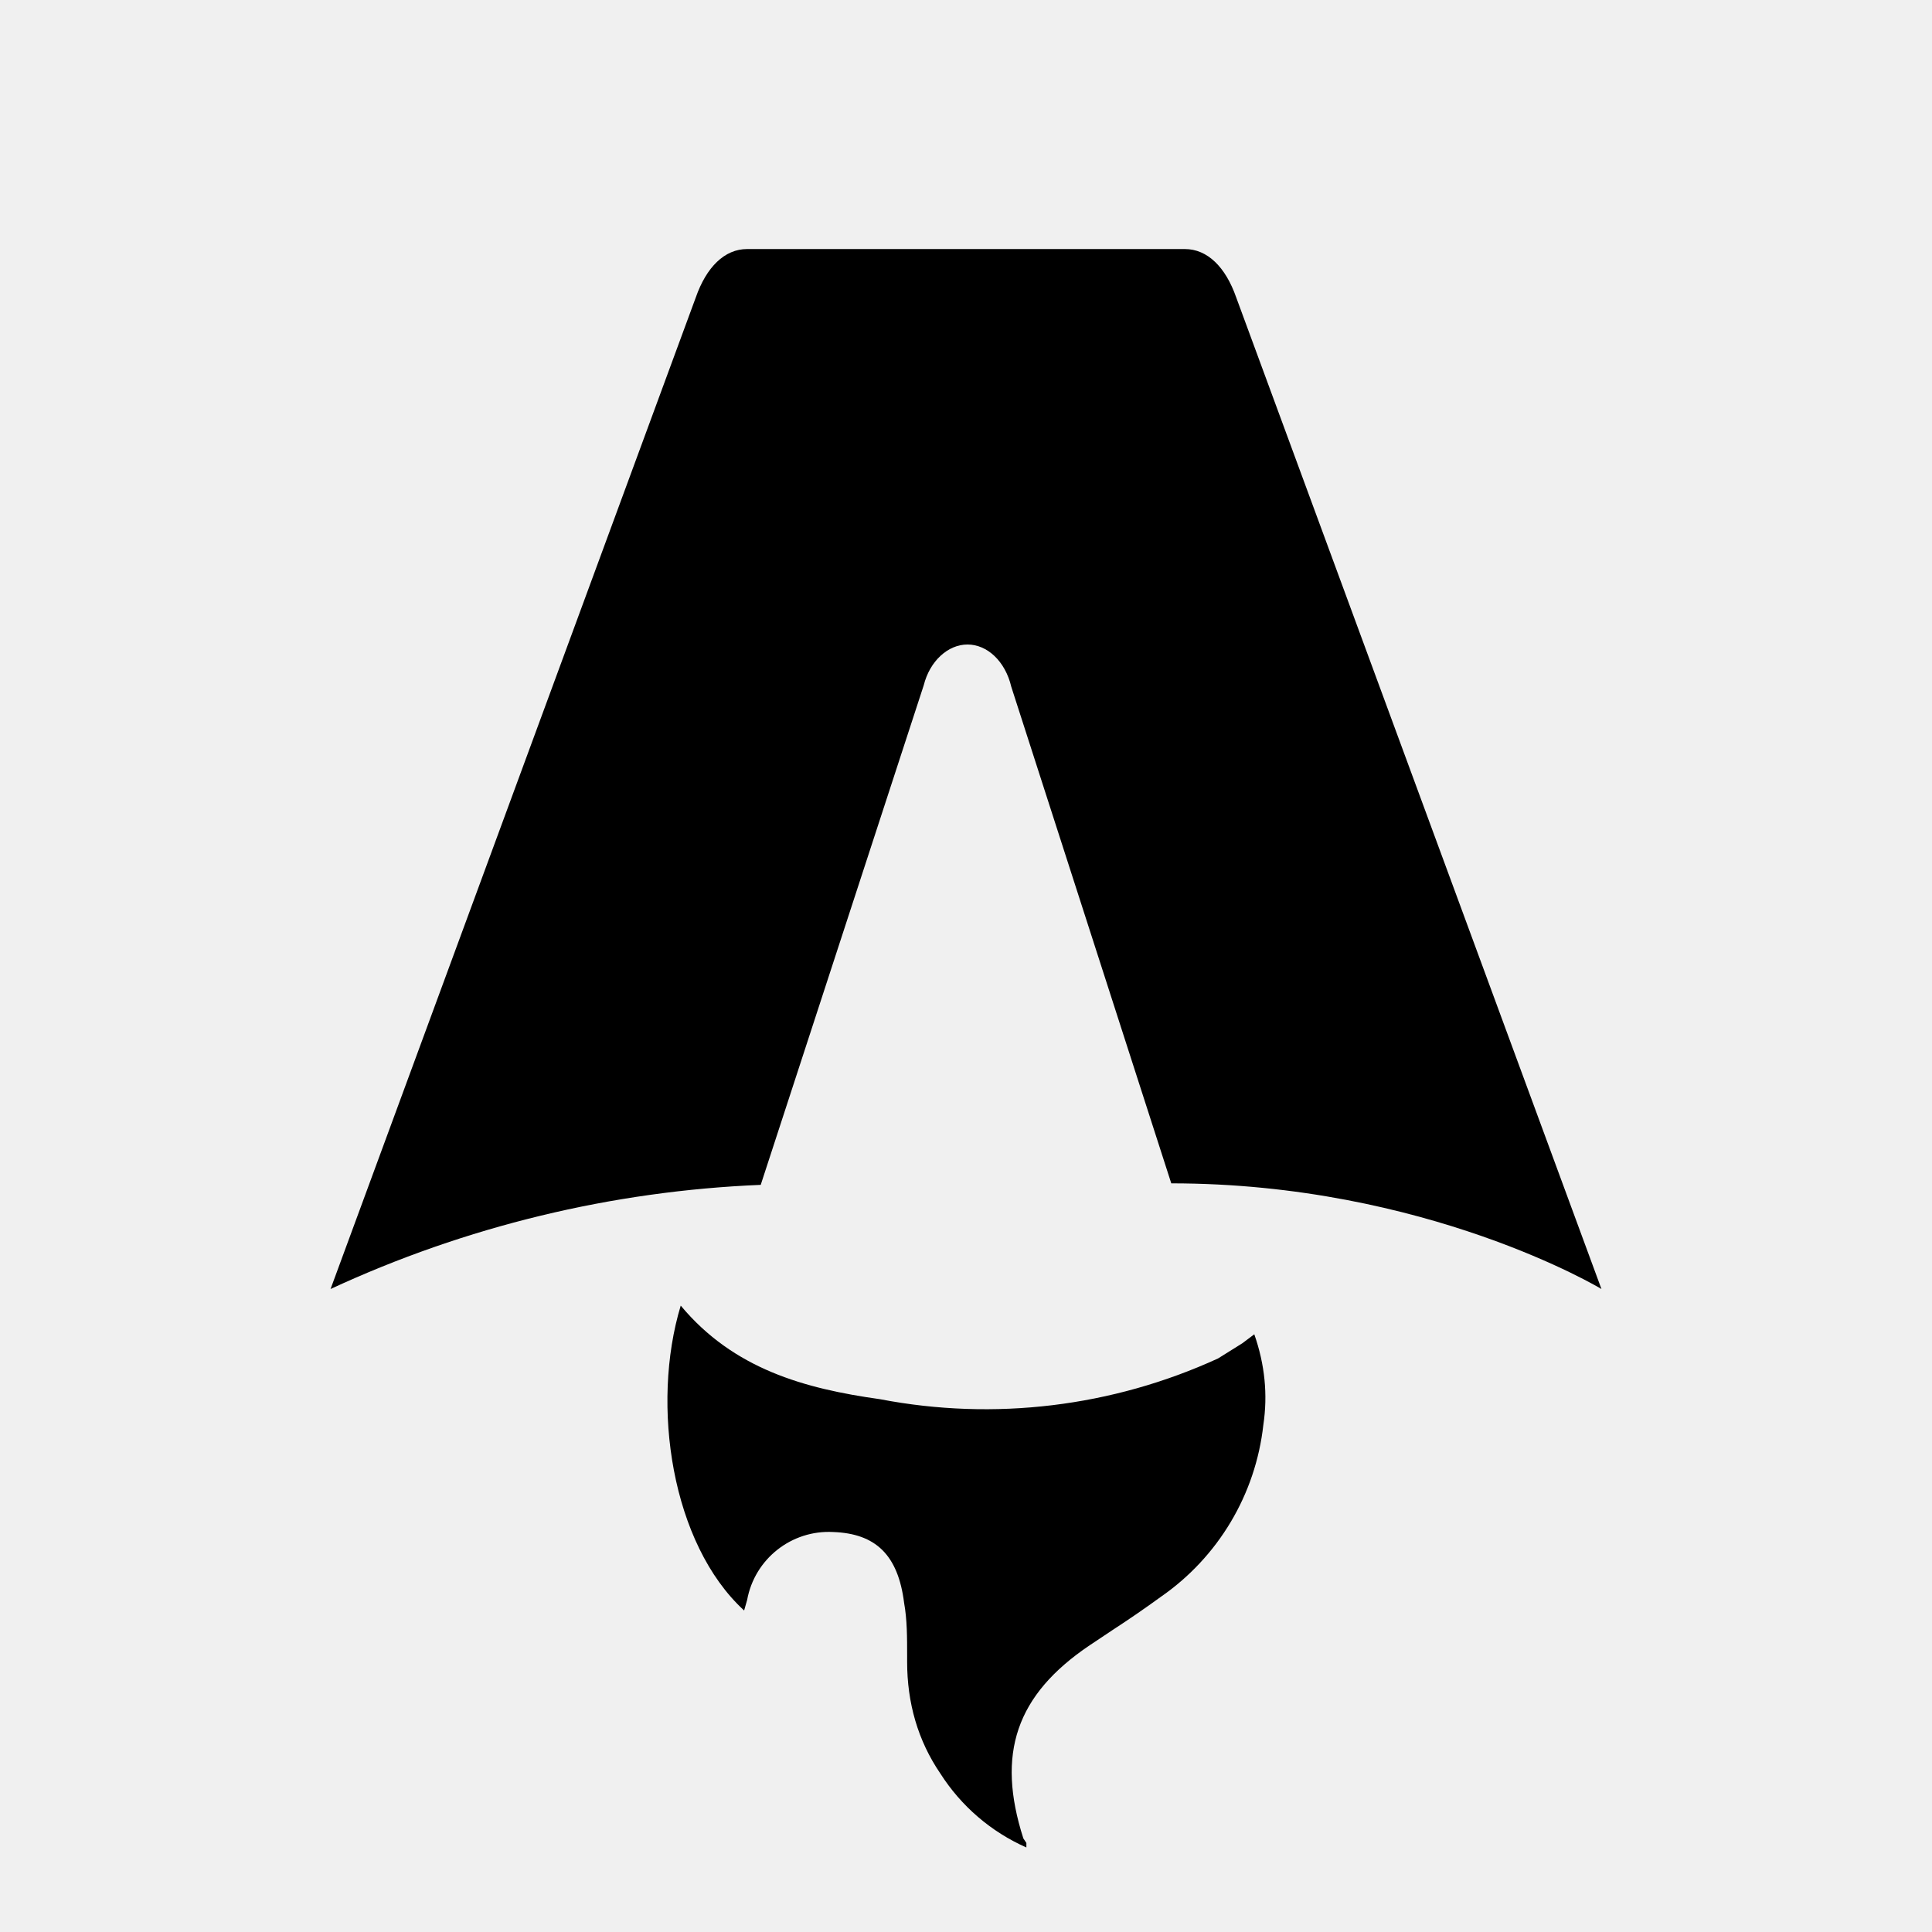
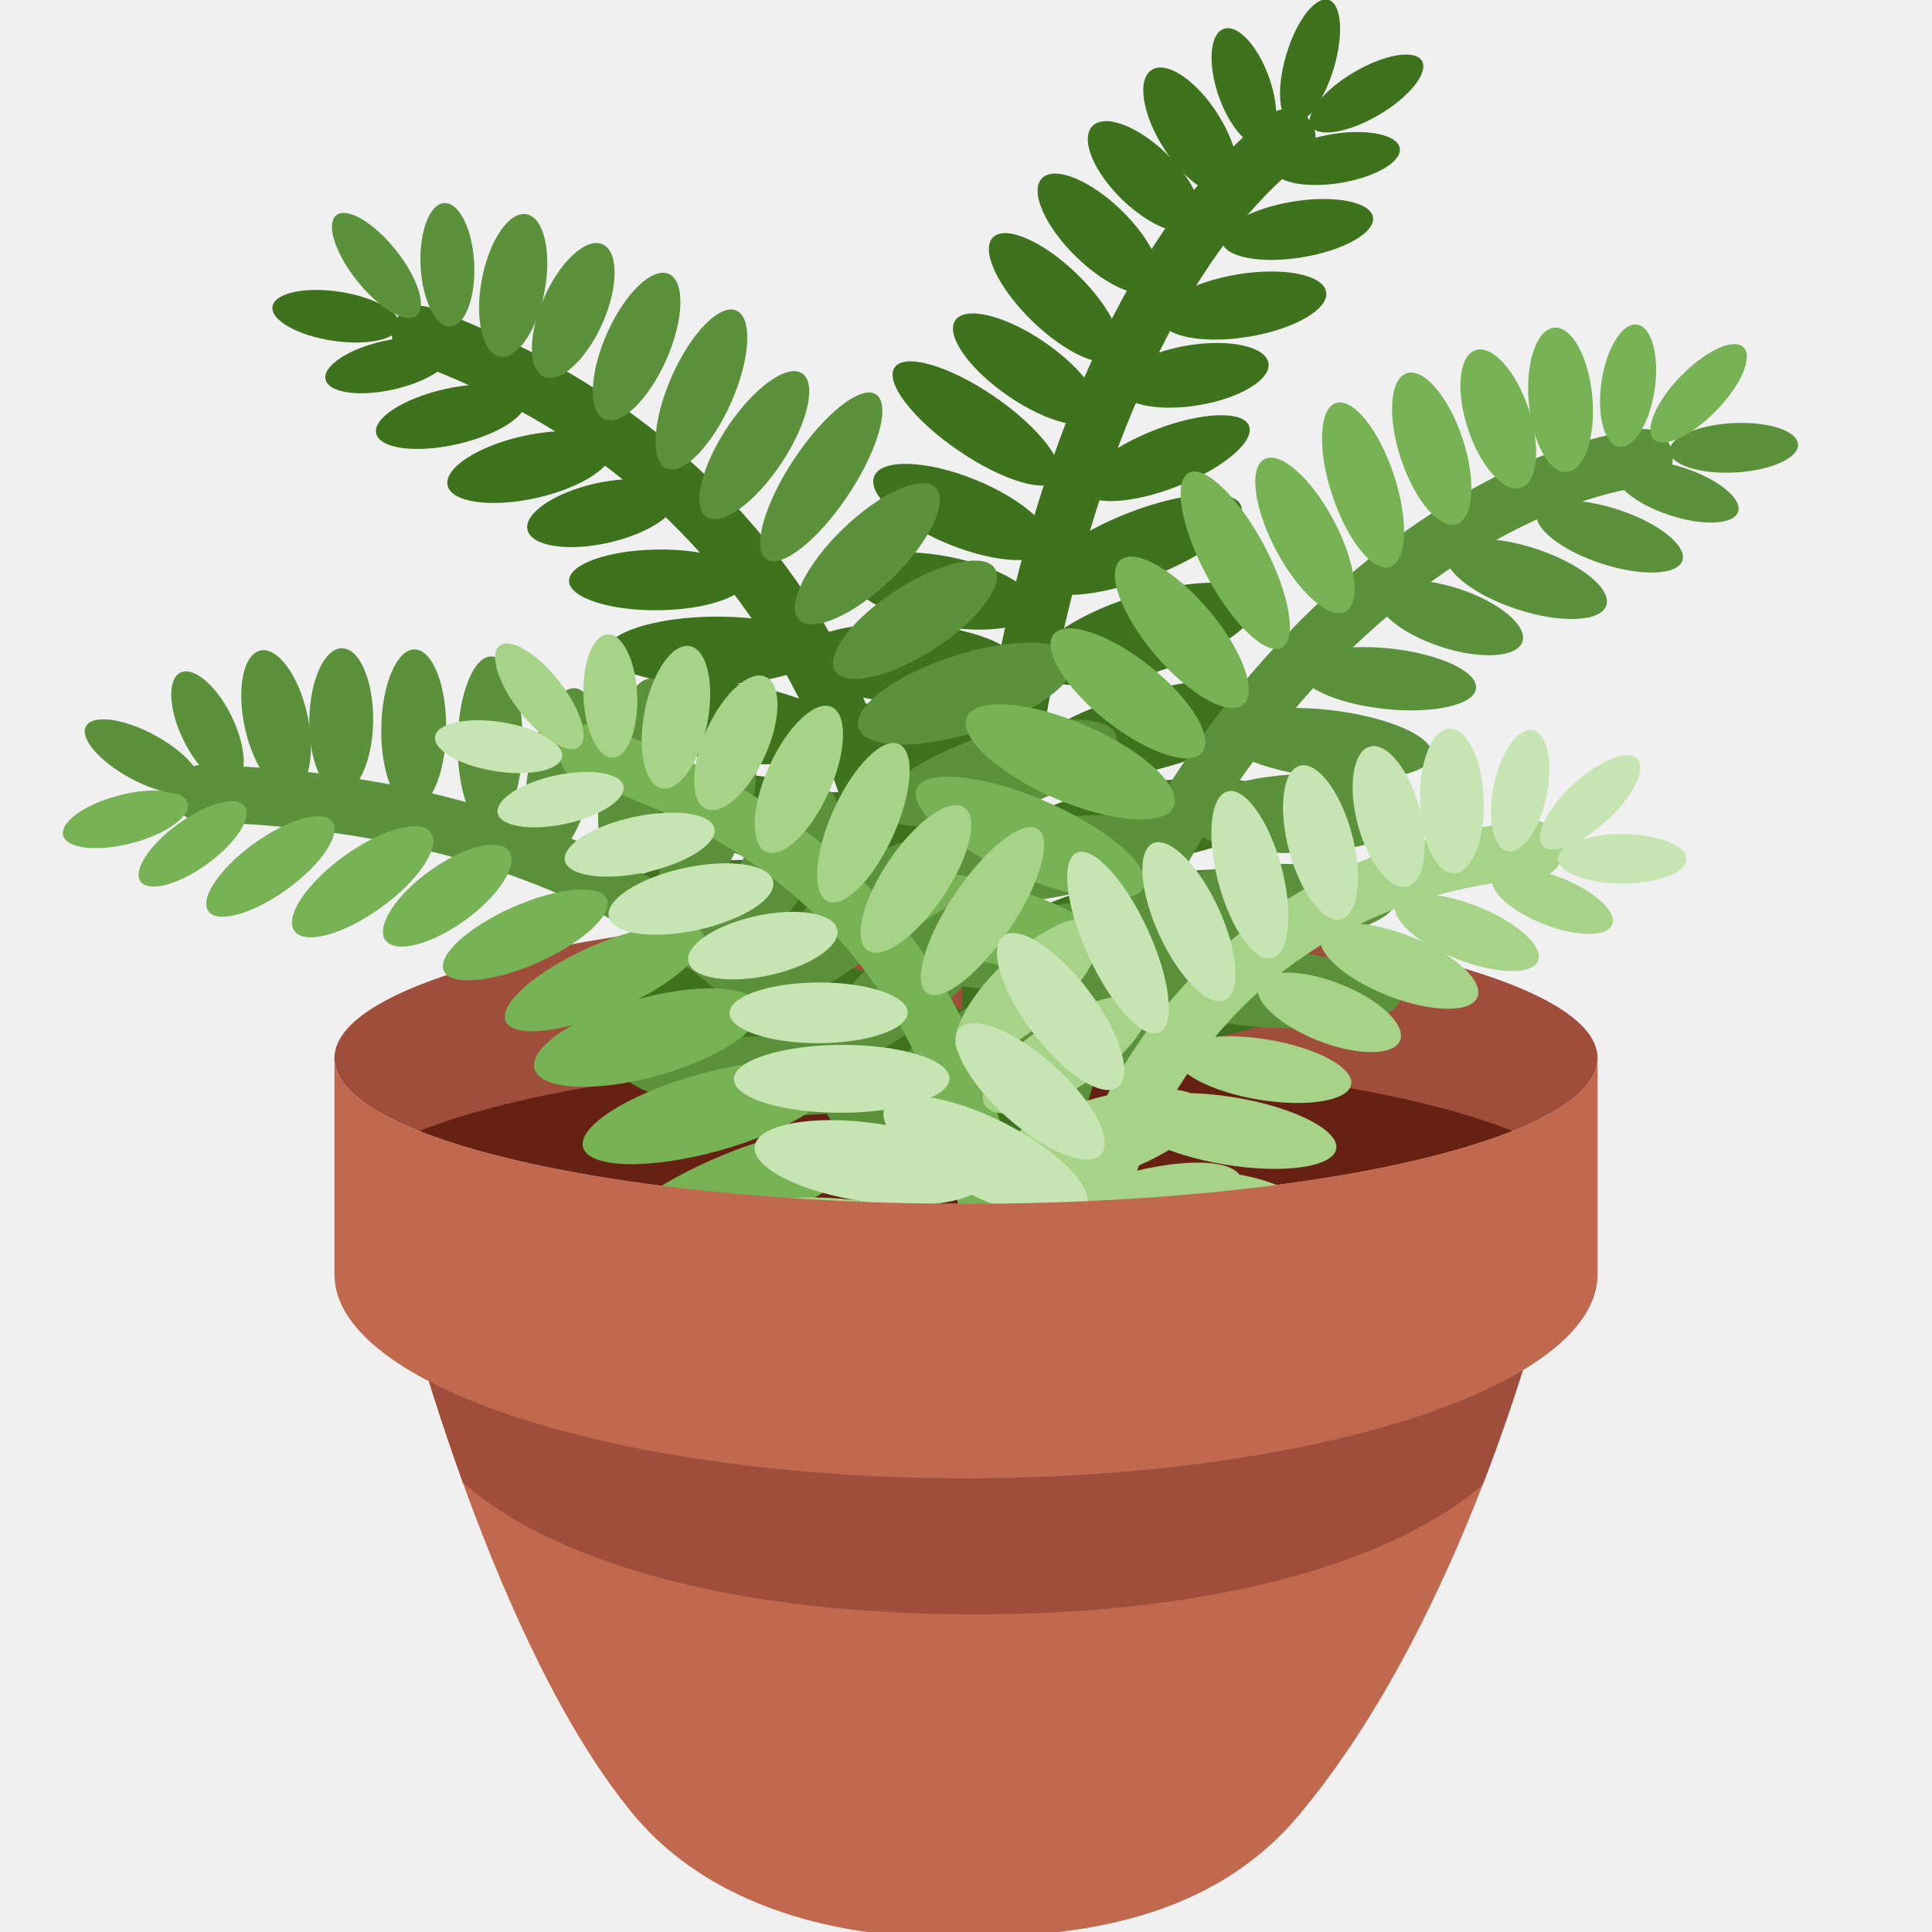
- <svg xmlns="http://www.w3.org/2000/svg" fill="none" viewBox="0 0 128 128">
-   <path d="M50.4 78.5a75.1 75.1 0 0 0-28.5 6.9l24.2-65.7c.7-2 1.9-3.2 3.4-3.2h29c1.5 0 2.7 1.2 3.4 3.2l24.2 65.7s-11.6-7-28.5-7L67 45.5c-.4-1.7-1.6-2.8-2.9-2.8-1.3 0-2.5 1.1-2.9 2.7L50.4 78.5Zm-1.1 28.2Zm-4.2-20.2c-2 6.6-.6 15.8 4.2 20.2a17.5 17.5 0 0 1 .2-.7 5.5 5.5 0 0 1 5.7-4.5c2.8.1 4.3 1.5 4.7 4.7.2 1.1.2 2.3.2 3.5v.4c0 2.7.7 5.2 2.2 7.4a13 13 0 0 0 5.7 4.9v-.3l-.2-.3c-1.8-5.6-.5-9.5 4.4-12.8l1.5-1a73 73 0 0 0 3.2-2.2 16 16 0 0 0 6.8-11.4c.3-2 .1-4-.6-6l-.8.6-1.6 1a37 37 0 0 1-22.4 2.7c-5-.7-9.7-2-13.2-6.2Z" />
-   <style>
-         path { fill: #000; }
-         @media (prefers-color-scheme: dark) {
-             path { fill: #FFF; }
-         }
-     </style>
+ <svg xmlns="http://www.w3.org/2000/svg" width="36" height="36" viewBox="0 0 36 36">
+   <path fill="#c1694f" d="M17.094 24.242H7.56s1.653 6.469 4.254 9.581c1.771 2.118 4.75 2.282 5.81 2.282c2.118 0 4.818-.174 6.589-2.294c3.087-3.691 4.534-9.569 4.534-9.569z" />
+   <path fill="#a04e3c" d="M27.628 27.666c.458-1.18.771-2.184.947-2.795a2.5 2.5 0 0 0-.432-.629H8.164a2.5 2.5 0 0 0-.432.628c.174.608.479 1.608.892 2.753c1.535 1.364 4.723 2.458 9.529 2.458c4.754 0 7.922-1.072 9.475-2.415" />
+   <ellipse cx="18" cy="19.716" fill="#a04e3c" rx="11.768" ry="2.716" />
+   <path fill="#662113" d="M7.819 21.073c2.036.811 5.828 1.358 10.181 1.358s8.145-.547 10.181-1.358c-2.036-.811-5.828-1.358-10.181-1.358s-8.145.548-10.181 1.358" />
+   <g fill="#3e721d">
+     <path d="M18.733 23.524a.53.53 0 0 1-.525-.452c-1.074-7.082.905-17.425 5.465-20.944a.533.533 0 0 1 .651.843c-4.145 3.198-6.091 13.166-5.064 19.941a.53.53 0 0 1-.527.612" />
+     <path d="M18.745 15.719c.061.401 1.265.552 2.69.335c1.424-.216 2.53-.717 2.469-1.118s-1.265-.552-2.69-.335c-1.425.215-2.53.716-2.469 1.118m.095 1.739c.061.401 1.358.537 2.897.304s2.737-.748 2.676-1.15s-1.358-.537-2.897-.304s-2.737.748-2.676 1.15" />
+     <ellipse cx="21.824" cy="18.734" rx="3.083" ry=".735" transform="rotate(-8.632 21.821 18.732)" />
+     <path d="M19.095 14.226c.103.393 1.236.435 2.531.095c1.294-.34 2.26-.935 2.157-1.327c-.103-.393-1.236-.435-2.531-.095c-1.294.341-2.26.935-2.157 1.327m.178-1.765c.121.388 1.149.411 2.298.053c1.148-.358 1.98-.963 1.859-1.35s-1.149-.411-2.298-.053c-1.148.358-1.98.963-1.859 1.35m.105-1.584c.127.325 1.068.263 2.102-.14s1.77-.993 1.643-1.318s-1.068-.263-2.102.14c-1.034.402-1.769.992-1.643 1.318m.802-1.738c.113.291.898.258 1.752-.075c.854-.332 1.455-.838 1.342-1.129s-.898-.258-1.752.075c-.855.333-1.456.838-1.342 1.129m.652-1.918c.05.308.718.456 1.493.331c.774-.126 1.361-.478 1.311-.786s-.718-.456-1.493-.331c-.774.125-1.361.477-1.311.786m.786-1.276c.052.322.787.47 1.641.331s1.504-.512 1.452-.834s-.787-.47-1.641-.331s-1.504.512-1.452.834m1.152-1.441c.047.287.714.417 1.491.291s1.369-.461 1.322-.748s-.714-.417-1.491-.291c-.776.127-1.368.462-1.322.748m.949-1.358c.041.251.603.369 1.256.263s1.149-.396 1.108-.647s-.603-.369-1.256-.263s-1.149.396-1.108.647" />
+     <path d="M24.431 2.351c.129.219.696.124 1.266-.212s.927-.786.798-1.005s-.696-.124-1.266.212s-.927.786-.798 1.005" />
+     <path d="M24.066 2.291c.244.073.596-.381.786-1.014c.19-.634.147-1.206-.096-1.28c-.244-.073-.596.381-.786 1.014c-.19.634-.147 1.207.096 1.28m-10.796 13.2c0 .406 1.168.735 2.609.735s2.609-.329 2.609-.735s-1.168-.735-2.609-.735s-2.609.329-2.609.735m-.336 1.458c-.039.404 1.092.844 2.526.981c1.434.138 2.628-.078 2.667-.482s-1.092-.844-2.526-.981c-1.434-.138-2.628.078-2.667.482m-.537 1.653c-.039.404 1.22.856 2.811 1.009s2.913-.051 2.952-.455s-1.22-.856-2.811-1.009c-1.592-.153-2.913.051-2.952.455m1.64-4.934c-.034.405.968.818 2.237.924s2.325-.137 2.359-.541c.034-.405-.968-.818-2.237-.924s-2.325.136-2.359.541m.778-1.404c-.018.406.907.776 2.065.828c1.159.051 2.113-.236 2.131-.641c.018-.406-.907-.776-2.065-.828c-1.159-.052-2.113.235-2.131.641" />
+     <path d="M15.825 10.677c-.068.352.654.788 1.612.973s1.79.049 1.858-.303s-.654-.788-1.612-.973s-1.79-.049-1.858.303m.464-1.802c-.135.333.489.9 1.393 1.267s1.747.395 1.882.063c.135-.333-.488-.9-1.393-1.267s-1.747-.395-1.882-.063m.381-2.029c-.189.275.338.966 1.178 1.543s1.673.821 1.863.546s-.338-.966-1.178-1.543s-1.674-.821-1.863-.546m1.131-.878c-.189.275.251.906.983 1.409s1.479.687 1.668.412s-.251-.906-.983-1.409s-1.479-.687-1.668-.412m.7-1.543c-.233.239.094.936.731 1.555s1.341.927 1.574.688s-.094-.936-.731-1.555c-.636-.619-1.341-.927-1.574-.688m.914-1.103c-.233.239.054.896.64 1.466s1.25.839 1.483.599c.233-.239-.054-.896-.64-1.466s-1.25-.838-1.483-.599m.94-.972c-.229.235.018.848.553 1.367s1.153.75 1.382.515s-.018-.848-.553-1.367s-1.153-.751-1.382-.515" />
+     <ellipse cx="22.186" cy="2.439" rx=".595" ry="1.349" transform="rotate(-32.542 22.187 2.44)" />
+     <path d="M22.804.537c-.261.09-.305.65-.097 1.251s.588 1.014.849.923s.305-.65.097-1.251s-.588-1.013-.849-.923" />
+   </g>
+   <path fill="#3e721d" d="M16.885 23.63a.534.534 0 0 1-.453-.576c.753-8.173-2.365-13.97-8.781-16.321a.53.53 0 0 1-.316-.682a.53.53 0 0 1 .683-.317c6.912 2.532 10.277 8.718 9.475 17.418a.53.53 0 0 1-.608.478" />
+   <path fill="#3e721d" d="M16.664 16.81c-.008.406-1.181.713-2.622.686s-2.602-.378-2.595-.784c.008-.406 1.182-.713 2.622-.687c1.441.028 2.602.379 2.595.785m-.002 1.758c-.008.406-1.181.713-2.622.687s-2.912-.478-2.904-.884c.007-.406 1.491-.613 2.932-.586c1.44.026 2.601.377 2.594.783" />
+   <path fill="#5c913b" d="M17.077 20.098c-.008.406-1.181.713-2.622.687c-1.44-.027-2.912-.478-2.904-.884s1.491-.613 2.932-.586s2.601.378 2.594.783" />
+   <path fill="#3e721d" d="M16.499 15.517c-.054.402-1.173.584-2.5.405s-2.358-.65-2.304-1.052s1.174-.584 2.5-.405s2.358.65 2.304 1.052m-.744-1.769c-.054.402-1.064.599-2.256.438s-2.114-.617-2.06-1.019s1.064-.599 2.256-.438s2.114.617 2.06 1.019" />
+   <path fill="#3e721d" d="M15.314 12.1c.004.349-.893.642-2.002.654c-1.11.012-2.012-.261-2.016-.61s.893-.642 2.002-.654s2.012.261 2.016.61m-1.392-1.313c.003.312-.737.574-1.653.584c-.917.01-1.662-.235-1.666-.547c-.003-.312.737-.574 1.653-.584c.917-.011 1.663.234 1.666.547M12.601 9.25c.068.305-.496.691-1.262.863c-.765.172-1.441.064-1.51-.24c-.068-.305.496-.691 1.262-.863s1.442-.065 1.51.24m-1.204-.891c.071.318-.555.73-1.399.919s-1.587.086-1.658-.232s.555-.73 1.399-.919s1.586-.086 1.658.232M9.79 7.452c.064.283-.507.653-1.275.826s-1.441.082-1.505-.201s.507-.653 1.275-.826s1.442-.082 1.505.201m-1.387-.907c.056.248-.422.567-1.068.712c-.645.145-1.214.062-1.269-.187c-.056-.248.422-.567 1.067-.712c.646-.145 1.214-.061 1.27.187" />
+   <path fill="#3e721d" d="M7.446 6.073c-.038.251-.6.375-1.254.275s-1.153-.384-1.114-.636c.038-.251.6-.375 1.254-.275c.653.1 1.152.385 1.114.636" />
+   <path fill="#5c913b" d="M7.762 5.882c-.198.159-.694-.131-1.107-.648s-.587-1.065-.388-1.223s.695.131 1.108.648c.412.517.586 1.064.387 1.223m14.18 9.727c.065.401-1.036.912-2.458 1.141s-2.628.09-2.692-.311s1.036-.912 2.458-1.141s2.628-.09 2.692.311m.884 1.279c.065.401-1.478 1.199-2.901 1.429s-2.628.09-2.693-.311s1.036-.912 2.458-1.141c1.424-.229 3.071-.378 3.136.023m.553 1.679c.065.401-1.877 1.301-3.299 1.53s-2.628.09-2.692-.311s1.036-.912 2.458-1.141s3.468-.479 3.533-.078m-2.585-4.869c.124.387-.758 1.016-1.97 1.405c-1.212.39-2.296.392-2.42.005s.758-1.016 1.97-1.405s2.296-.391 2.42-.005m-.799-1.416c.124.387-.67.988-1.774 1.342s-2.1.329-2.224-.057c-.124-.387.67-.988 1.774-1.342s2.099-.33 2.224.057m-1.459-1.692c.194.302-.313.975-1.133 1.504s-1.643.713-1.837.411s.313-.975 1.133-1.504c.82-.528 1.642-.712 1.837-.411m-1.102-1.499c.249.258-.118 1.017-.82 1.695s-1.473 1.018-1.723.76c-.249-.258.118-1.017.82-1.695s1.474-1.018 1.723-.76m-1.11-1.741c.278.185.047 1.022-.517 1.871c-.564.848-1.247 1.386-1.525 1.201s-.047-1.022.517-1.871c.564-.848 1.247-1.386 1.525-1.201m-1.377-.393c.278.185.105.934-.387 1.674s-1.116 1.189-1.394 1.004s-.105-.934.387-1.674c.491-.739 1.115-1.189 1.394-1.004m-1.225-1.17c.305.135.261.903-.099 1.715s-.899 1.36-1.204 1.225s-.261-.903.099-1.715c.359-.812.899-1.361 1.204-1.225m-1.259-.683c.305.135.284.851-.047 1.599s-.848 1.245-1.153 1.109s-.284-.851.047-1.599s.847-1.244 1.153-1.109m-1.235-.552c.3.133.299.793-.003 1.475c-.302.681-.79 1.126-1.09.993s-.299-.793.003-1.475c.302-.681.79-1.126 1.09-.993" />
+   <path fill="#5c913b" d="M9.812 3.992c.323.061.473.704.335 1.436s-.511 1.277-.834 1.216s-.473-.704-.335-1.436c.138-.733.511-1.277.834-1.216M8.28 3.784c.276-.014.525.49.556 1.124s-.167 1.16-.443 1.173s-.525-.49-.556-1.124s.167-1.16.443-1.173m10.596 21.305a.532.532 0 0 1-.528-.603C19.829 13.45 26.63 8.516 30.569 7.998a.534.534 0 0 1 .597.458a.53.53 0 0 1-.458.597c-3.627.477-9.903 5.127-11.305 15.574a.53.53 0 0 1-.527.462" />
+   <path fill="#5c913b" d="M20.889 18.194c-.032.405 1.106.825 2.542.939s2.626-.122 2.659-.527s-1.106-.825-2.542-.939c-1.437-.113-2.627.122-2.659.527" />
+   <ellipse cx="23.601" cy="16.836" fill="#5c913b" rx="2.423" ry=".735" transform="rotate(-2.063 23.613 16.845)" />
+   <path fill="#5c913b" d="M22.093 15.236c.015.406 1.001.7 2.202.656s2.164-.407 2.149-.813s-1.001-.7-2.202-.656s-2.164.407-2.149.813" />
+   <path fill="#5c913b" d="M22.693 13.638c-.038.347.826.726 1.929.847s2.028-.063 2.066-.41s-.826-.726-1.929-.847c-1.103-.12-2.029.063-2.066.41m1.512-1.171c-.034.311.677.643 1.588.742s1.677-.072 1.711-.382c.034-.311-.677-.643-1.588-.742s-1.677.072-1.711.382m1.465-1.4c-.098.297.427.736 1.172.982s1.428.205 1.526-.092s-.427-.736-1.172-.982s-1.428-.205-1.526.092m1.286-.769c-.102.31.481.78 1.303 1.052c.822.271 1.571.24 1.673-.069c.102-.31-.481-.78-1.303-1.052s-1.571-.241-1.673.069m1.687-.746c-.091.276.441.699 1.188.946s1.427.223 1.518-.053s-.441-.7-1.188-.946c-.747-.247-1.427-.223-1.518.053m1.469-.767c-.08.242.365.605.993.813s1.202.18 1.282-.062s-.365-.605-.993-.813s-1.202-.18-1.282.062" />
+   <path fill="#5c913b" d="M31.111 8.408c.014.254.56.431 1.221.396s1.185-.27 1.172-.524s-.56-.431-1.221-.396c-.661.036-1.186.27-1.172.524" />
+   <path fill="#77b255" d="M30.815 8.187c.182.177.704-.063 1.166-.537s.688-1.002.506-1.18s-.704.063-1.166.537s-.688 1.003-.506 1.18m-15.062 8.296c-.103.393.942 1.008 2.335 1.375s2.607.346 2.71-.046c.104-.393-.942-1.008-2.335-1.375s-2.607-.347-2.71.046m1.329-1.789c-.161.373.655 1.085 1.824 1.591s2.247.614 2.408.242c.161-.373-.655-1.085-1.824-1.591c-1.168-.507-2.246-.615-2.408-.242m.934-1.332c-.161.373.571 1.048 1.635 1.509s2.058.533 2.219.16s-.571-1.048-1.635-1.509s-2.058-.532-2.219-.16m1.617-1.541c-.223.281.216 1.001.981 1.607s1.565.87 1.788.589s-.216-1.001-.981-1.607c-.764-.606-1.565-.87-1.788-.589m1.243-1.384c-.273.233.018 1.024.65 1.767c.633.743 1.367 1.157 1.64.924s-.018-1.024-.65-1.767s-1.367-1.157-1.64-.924m1.275-1.625c-.295.157-.146 1.013.332 1.912s1.105 1.501 1.4 1.344s.146-1.013-.332-1.912s-1.105-1.501-1.4-1.344m1.409-.256c-.295.157-.196.92.221 1.704s.994 1.293 1.289 1.136s.196-.92-.221-1.704c-.417-.785-.994-1.293-1.289-1.136m1.333-1.046c-.317.105-.348.873-.069 1.717c.279.843.762 1.442 1.079 1.337s.348-.873.069-1.717c-.279-.843-.762-1.441-1.079-1.337m1.32-.556c-.317.105-.366.819-.109 1.596s.722 1.321 1.039 1.216s.366-.819.109-1.596c-.257-.776-.722-1.32-1.039-1.216m1.282-.429c-.312.103-.375.76-.141 1.468s.676 1.198.988 1.095s.375-.76.141-1.468c-.233-.708-.676-1.198-.988-1.095" />
+   <path fill="#77b255" d="M28.96 6.106c-.327.029-.539.654-.474 1.397c.066.742.384 1.321.711 1.292s.539-.654.474-1.397s-.384-1.321-.711-1.292m1.545-.058c-.274-.04-.57.436-.663 1.065c-.093.628.053 1.171.327 1.211s.571-.436.663-1.065c.092-.628-.054-1.17-.327-1.211" />
+   <path fill="#5c913b" d="M16.947 23.468a.53.53 0 0 1-.481-.41c-.071-.304-1.857-7.429-12.713-7.742c-.266.012-.525-.252-.517-.547a.53.53 0 0 1 .547-.517c11.696.33 13.702 8.485 13.72 8.568a.532.532 0 0 1-.556.648" />
+   <path fill="#77b255" d="M16.196 21.209c.153.376-.805 1.121-2.14 1.663s-2.541.677-2.693.301s.805-1.121 2.14-1.663c1.334-.543 2.54-.677 2.693-.301m-.66-1.124c.109.391-.849.998-2.139 1.356s-2.423.331-2.532-.06s.849-.998 2.139-1.356s2.423-.331 2.532.06m-1.38-1.333c.109.391-.743.969-1.902 1.291s-2.186.265-2.295-.126s.743-.969 1.901-1.291c1.16-.322 2.187-.265 2.296.126" />
+   <path fill="#77b255" d="M13.101 17.41c.141.319-.568.942-1.583 1.389s-1.953.552-2.094.233s.568-.942 1.583-1.389s1.953-.552 2.094-.233m-1.795-.659c.126.286-.452.817-1.29 1.187s-1.621.438-1.747.152s.452-.817 1.29-1.187s1.62-.438 1.747-.152m-1.82-.893c.183.253-.184.831-.82 1.29s-1.3.626-1.483.373s.184-.831.82-1.29s1.3-.627 1.483-.373m-1.458-.345c.191.264-.223.889-.925 1.396s-1.425.703-1.616.439s.223-.889.925-1.396s1.425-.703 1.616-.439m-1.834-.202c.17.235-.209.8-.847 1.261s-1.293.643-1.463.408s.209-.8.847-1.261s1.293-.643 1.463-.408m-1.632-.287c.149.206-.165.687-.701 1.075s-1.092.534-1.241.328s.165-.687.701-1.075c.537-.388 1.092-.535 1.241-.328" />
+   <path fill="#77b255" d="M3.496 14.966c.064.246-.404.58-1.044.746s-1.211.101-1.275-.146c-.064-.246.404-.58 1.044-.746c.641-.165 1.212-.1 1.275.146" />
+   <path fill="#5c913b" d="M3.712 14.666c-.12.224-.69.153-1.273-.16c-.583-.312-.958-.748-.838-.972s.69-.153 1.273.16s.958.748.838.972m16.864 3.361c.217.343-.594 1.246-1.811 2.016s-2.38 1.117-2.597.774s.594-1.246 1.811-2.016s2.38-1.117 2.597-.774m-1.808-1.304c.266.306-.297 1.232-1.258 2.067s-1.956 1.264-2.223.958s.297-1.232 1.258-2.067s1.957-1.265 2.223-.958m-1.292-.988c.266.306-.227 1.172-1.103 1.932c-.875.761-1.801 1.129-2.067.823s.227-1.172 1.103-1.932c.875-.761 1.801-1.129 2.067-.823m-2.007-.981c.298.201.096 1.019-.45 1.828s-1.23 1.302-1.527 1.101c-.298-.201-.096-1.019.45-1.828s1.23-1.302 1.527-1.101m-1.603-.944c.331.139.292.981-.087 1.881c-.379.899-.954 1.516-1.285 1.376c-.331-.139-.292-.981.087-1.881c.379-.899.954-1.516 1.285-1.376m-1.705-1.164c.329.061.445.922.261 1.923c-.185 1.002-.601 1.765-.929 1.704s-.445-.922-.261-1.923c.184-1.002.6-1.765.929-1.704m-1.421.181c.328.061.464.818.303 1.691s-.558 1.532-.886 1.472c-.329-.061-.464-.818-.303-1.691s.557-1.533.886-1.472m-1.587-.594c.334.004.596.727.585 1.615s-.291 1.604-.625 1.6s-.596-.727-.585-1.615s.291-1.604.625-1.6m-1.426-.132c.334.004.596.671.586 1.489s-.289 1.478-.623 1.473s-.596-.671-.586-1.489c.01-.817.289-1.477.623-1.473m-1.352-.022c.328.004.587.612.578 1.357s-.283 1.346-.612 1.342c-.328-.004-.587-.612-.578-1.357s.284-1.346.612-1.342" />
+   <path fill="#5c913b" d="M4.852 12.122c.321-.071.712.461.873 1.188s.033 1.375-.288 1.446s-.712-.461-.873-1.188c-.161-.728-.032-1.375.288-1.446m-1.49.411c.248-.121.676.244.954.815s.303 1.132.054 1.253c-.248.121-.676-.244-.954-.815c-.278-.57-.302-1.131-.054-1.253" />
+   <path fill="#77b255" d="M18.447 24.397h-.024a.533.533 0 0 1-.508-.556c.051-1.16-.052-7.065-7.123-9.303a.532.532 0 1 1 .321-1.015c7.812 2.473 7.922 9.068 7.865 10.365a.53.53 0 0 1-.531.509" />
+   <path fill="#a6d388" d="M18.441 23.459c-.057.402-1.178.575-2.503.386s-2.353-.668-2.295-1.07c.057-.402 1.178-.575 2.503-.386c1.324.189 2.352.668 2.295 1.07" />
+   <path fill="#c6e5b3" d="M18.374 21.969c-.057.402-1.069.59-2.259.421c-1.191-.17-2.109-.633-2.052-1.035s1.069-.59 2.259-.421s2.109.633 2.052 1.035m-.681-1.873c.001.349-.898.635-2.007.639c-1.11.003-2.01-.277-2.012-.626c-.001-.349.898-.635 2.007-.639c1.11-.003 2.011.277 2.012.626m-.78-1.229c.001.312-.741.568-1.658.571s-1.66-.248-1.661-.56s.741-.568 1.658-.571s1.66.248 1.661.56m-1.31-1.547c.066.305-.502.687-1.269.853s-1.442.053-1.508-.252s.502-.687 1.269-.853s1.442-.053 1.508.252m-1.197-.9c.069.319-.561.725-1.406.909c-.846.183-1.587.073-1.656-.245c-.069-.319.561-.725 1.406-.909c.845-.183 1.587-.074 1.656.245m-1.094-.983c.062.284-.512.649-1.281.816s-1.442.071-1.504-.213c-.061-.284.512-.649 1.281-.816c.77-.166 1.443-.071 1.504.213m-1.696-.791c.054.249-.427.564-1.073.704c-.647.14-1.214.052-1.268-.196c-.054-.249.427-.564 1.073-.704s1.214-.053 1.268.196m-1.143-.543c-.04.251-.602.37-1.256.265c-.653-.105-1.15-.393-1.11-.644s.602-.37 1.256-.265c.653.105 1.15.393 1.11.644" />
+   <path fill="#a6d388" d="M10.791 13.915c-.2.157-.694-.137-1.103-.657s-.578-1.069-.379-1.226c.2-.157.694.137 1.103.657c.409.519.579 1.068.379 1.226m12.338 8.043c.121.387-.766 1.01-1.981 1.39s-2.299.374-2.42-.013c-.121-.388.766-1.01 1.981-1.39s2.299-.374 2.42.013m-.693-1.359c.121.387-.678.982-1.785 1.328s-2.102.313-2.224-.075s.678-.982 1.785-1.329c1.107-.345 2.102-.312 2.224.076m-1.098-1.893c.192.303-.32.972-1.144 1.495c-.824.522-1.648.7-1.84.397s.32-.973 1.145-1.495c.823-.522 1.647-.7 1.839-.397m-.901-1.507c.247.26-.126 1.016-.833 1.688s-1.481 1.007-1.729.746c-.247-.26.126-1.016.833-1.688c.708-.672 1.482-1.007 1.729-.746m-1.096-1.75c.277.187.039 1.023-.532 1.867c-.57.844-1.257 1.376-1.534 1.189s-.039-1.023.532-1.867c.57-.844 1.257-1.376 1.534-1.189m-1.374-.404c.277.187.098.935-.399 1.671s-1.125 1.181-1.402.993c-.277-.187-.098-.935.399-1.671c.497-.735 1.125-1.18 1.402-.993m-1.216-1.18c.304.138.254.905-.112 1.714s-.91 1.354-1.214 1.216s-.254-.905.112-1.714s.91-1.353 1.214-1.216m-1.254-.692c.304.138.278.854-.059 1.599s-.857 1.238-1.162 1.1s-.278-.854.059-1.599c.338-.745.858-1.237 1.162-1.1m-1.23-.561c.299.135.293.796-.014 1.475s-.799 1.12-1.098.984c-.299-.135-.293-.795.014-1.475c.307-.679.799-1.12 1.098-.984" />
+   <path fill="#a6d388" d="M12.855 12.04c.322.063.467.707.324 1.439c-.143.731-.521 1.273-.843 1.21s-.467-.707-.324-1.439s.521-1.273.843-1.21m-1.53-.22c.276-.012.521.494.548 1.129c.026.635-.176 1.158-.453 1.17c-.276.011-.521-.494-.548-1.129c-.026-.634.176-1.158.453-1.17m8.879 12.32l-.042-.001a.534.534 0 0 1-.491-.572c.222-2.938 2.831-7.78 8.884-8.269a.531.531 0 1 1 .085 1.061c-6.041.487-7.776 5.553-7.907 7.289a.53.53 0 0 1-.529.492" />
+   <path fill="#a6d388" d="M19.959 22.482c-.008.406.959.756 2.161.781s2.184-.283 2.192-.689s-.959-.755-2.162-.781c-1.201-.026-2.182.283-2.191.689m.976-1.739c-.058.344.783.772 1.878.955s2.029.053 2.086-.292c.058-.344-.783-.772-1.878-.955s-2.028-.052-2.086.292m.969-1.086c-.052.308.639.681 1.544.832c.904.151 1.679.024 1.73-.284s-.64-.681-1.544-.832s-1.679-.024-1.73.284m1.542-1.315c-.115.291.384.76 1.114 1.048s1.414.286 1.529-.005s-.384-.76-1.114-1.048c-.729-.288-1.414-.285-1.529.005m1.169-.915c-.12.303.436.807 1.241 1.124s1.555.33 1.674.026c.12-.303-.436-.806-1.241-1.124c-.804-.318-1.554-.33-1.674-.026" />
+   <path fill="#a6d388" d="M26.012 16.855c-.107.27.4.724 1.132 1.012s1.412.304 1.518.034s-.4-.723-1.132-1.012s-1.412-.304-1.518-.034m1.802-.506c-.093.237.33.625.945.868s1.19.248 1.283.011s-.33-.625-.945-.868s-1.19-.248-1.283-.011" />
+   <path fill="#c6e5b3" d="M29.03 15.998c-.001.254.535.463 1.196.465s1.199-.202 1.199-.456c.001-.254-.535-.462-1.196-.465c-.661-.002-1.198.202-1.199.456" />
+   <path fill="#c6e5b3" d="M28.747 15.761c.172.188.707-.023 1.194-.47c.488-.447.744-.961.572-1.149s-.707.023-1.194.47c-.488.447-.744.961-.572 1.149M16.49 20.63c-.182.363.51 1.079 1.546 1.6s2.024.649 2.206.286s-.51-1.079-1.546-1.6s-2.024-.649-2.206-.286" />
+   <path fill="#c6e5b3" d="M17.879 19.161c-.239.268.159 1.011.887 1.66s1.513.958 1.752.69s-.159-1.012-.887-1.661s-1.513-.957-1.752-.689m.817-1.721c-.286.217-.041 1.023.549 1.801c.589.778 1.299 1.233 1.585 1.016s.04-1.023-.549-1.801s-1.299-1.233-1.585-1.016m1.365-1.549c-.303.14-.204 1.003.223 1.928c.426.925 1.018 1.562 1.321 1.422s.204-1.003-.223-1.928c-.426-.925-1.018-1.562-1.321-1.422m1.421-.176c-.303.14-.248.907.124 1.714s.919 1.347 1.222 1.207s.248-.907-.124-1.713c-.371-.807-.918-1.348-1.222-1.208m1.391-.968c-.323.087-.398.852-.167 1.71c.23.858.678 1.483 1.001 1.396s.398-.852.167-1.71c-.23-.857-.679-1.482-1.001-1.396m1.349-.479c-.323.087-.412.797-.2 1.587s.646 1.36.968 1.274c.323-.087.412-.797.2-1.587c-.211-.791-.645-1.361-.968-1.274m1.305-.356c-.317.085-.418.738-.225 1.457s.607 1.234.924 1.149s.418-.738.225-1.457s-.607-1.234-.924-1.149" />
+   <path fill="#c6e5b3" d="M27.013 13.577c-.328.01-.576.622-.553 1.367s.308 1.34.636 1.33s.576-.622.552-1.367s-.307-1.34-.635-1.33m1.546.031c-.271-.056-.594.403-.723 1.025s-.014 1.172.257 1.228s.594-.403.723-1.025s.014-1.172-.257-1.228" />
+   <path fill="#c1694f" d="M18 22.431c-6.499 0-11.768-1.216-11.768-2.716v4.031c0 2.099 5.333 3.8 11.768 3.8s11.768-1.702 11.768-3.8v-4.031c0 1.501-5.269 2.716-11.768 2.716" />
</svg>
